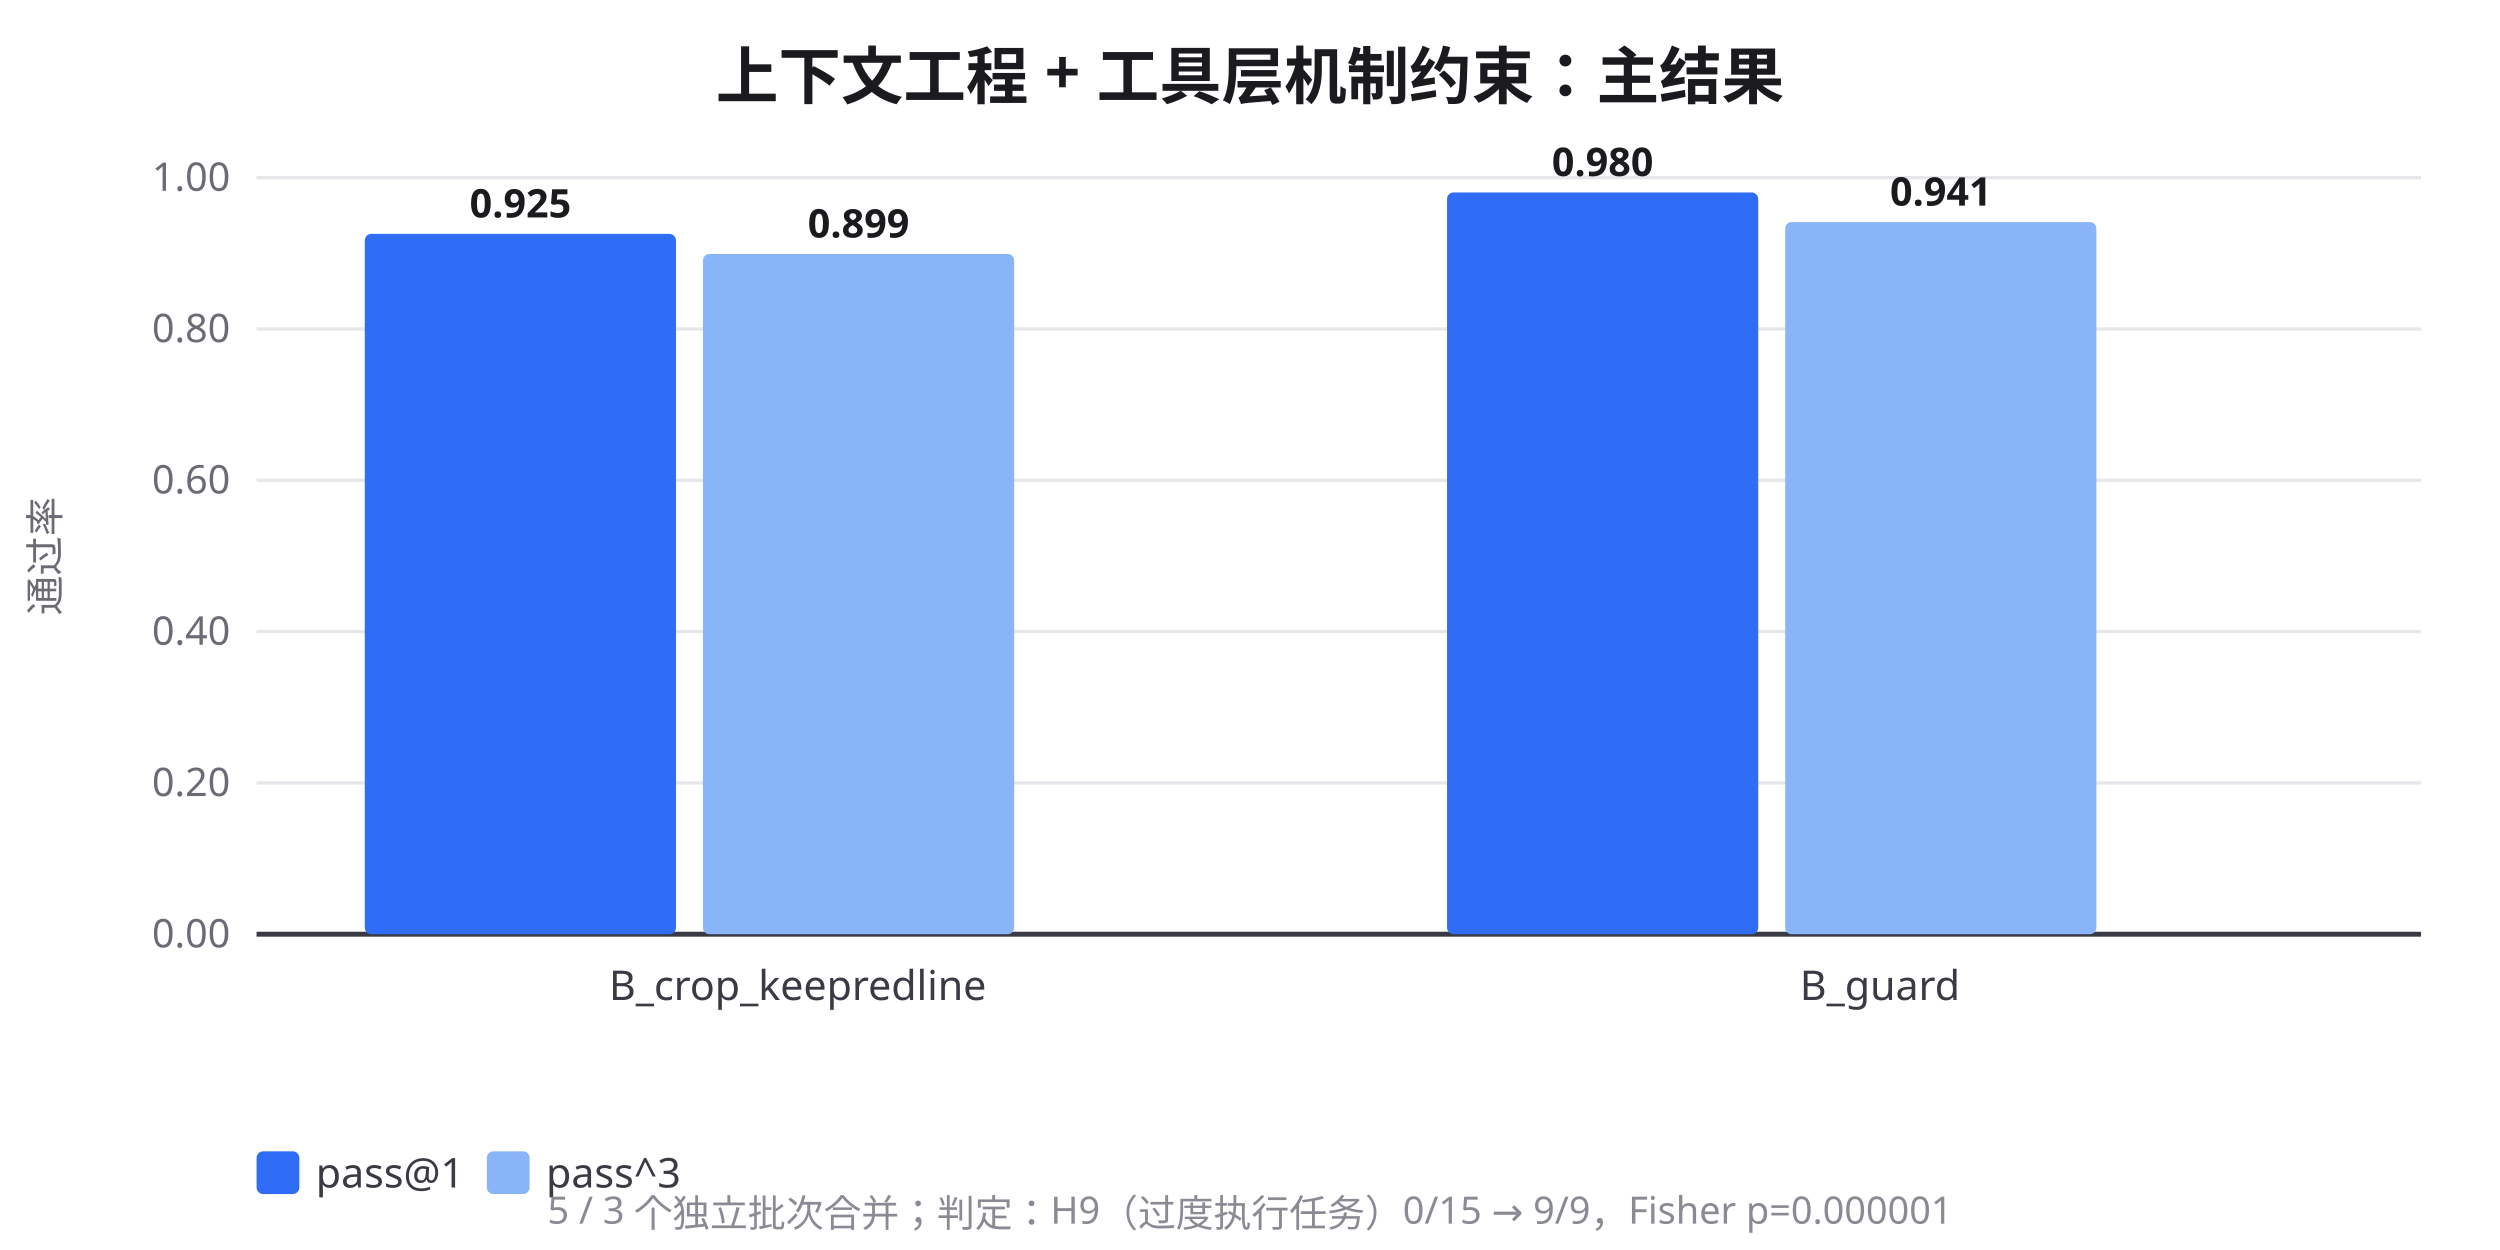
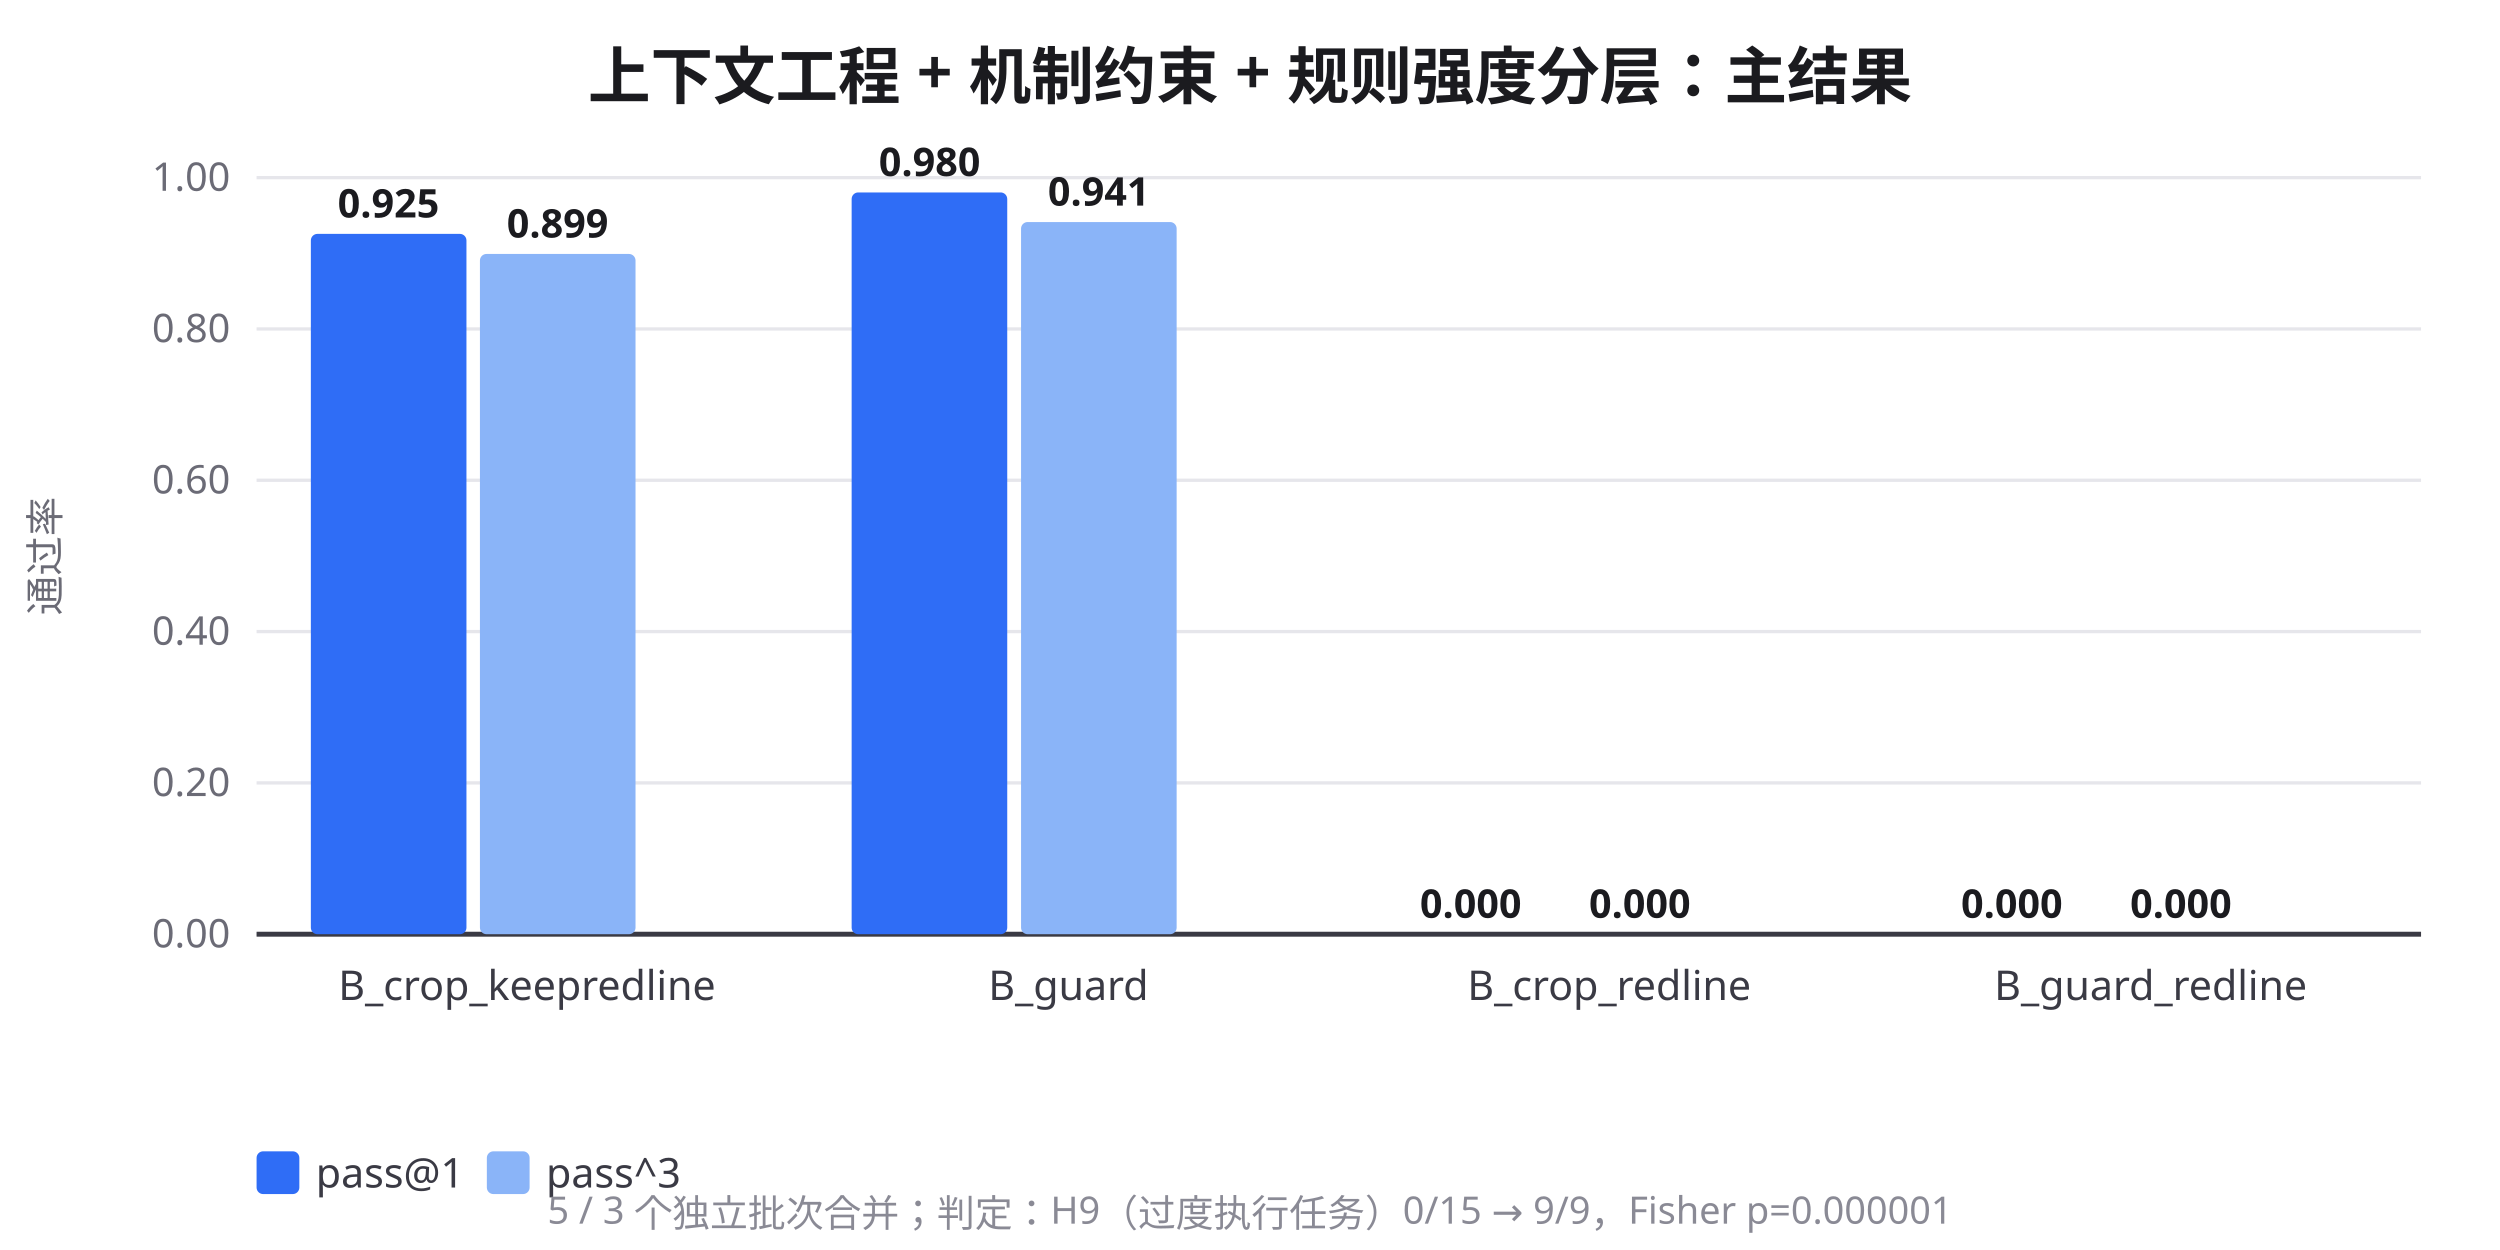
<svg xmlns="http://www.w3.org/2000/svg" width="760" height="380" viewBox="0 0 760 380" font-family="Microsoft YaHei, PingFang SC, Segoe UI, sans-serif">
  <rect width="760" height="380" fill="#ffffff" />
-   <text x="380" y="30" font-size="19" font-weight="600" fill="#1b1b1f" text-anchor="middle">上下文工程 + 工具层机制约束：主结果</text>
+   <text x="380" y="30" font-size="19" font-weight="600" fill="#1b1b1f" text-anchor="middle">上下文工程 + 机制约束 + 规则强度分层：主结果</text>
  <line x1="78" y1="284.0" x2="736" y2="284.0" stroke="#e6e6eb" stroke-width="1" />
  <text x="70" y="288.0" font-size="12" fill="#6b6b76" text-anchor="end">0.00</text>
  <line x1="78" y1="238.0" x2="736" y2="238.0" stroke="#e6e6eb" stroke-width="1" />
  <text x="70" y="242.0" font-size="12" fill="#6b6b76" text-anchor="end">0.20</text>
  <line x1="78" y1="192.0" x2="736" y2="192.0" stroke="#e6e6eb" stroke-width="1" />
  <text x="70" y="196.0" font-size="12" fill="#6b6b76" text-anchor="end">0.40</text>
  <line x1="78" y1="146.0" x2="736" y2="146.0" stroke="#e6e6eb" stroke-width="1" />
  <text x="70" y="150.0" font-size="12" fill="#6b6b76" text-anchor="end">0.60</text>
  <line x1="78" y1="100.0" x2="736" y2="100.0" stroke="#e6e6eb" stroke-width="1" />
  <text x="70" y="104.0" font-size="12" fill="#6b6b76" text-anchor="end">0.80</text>
  <line x1="78" y1="54.0" x2="736" y2="54.0" stroke="#e6e6eb" stroke-width="1" />
  <text x="70" y="58.0" font-size="12" fill="#6b6b76" text-anchor="end">1.00</text>
  <line x1="78" y1="284" x2="736" y2="284" stroke="#3a3a44" stroke-width="1.5" />
-   <rect x="110.9" y="71.1" width="94.6" height="212.9" fill="#2f6df6" rx="2" />
-   <text x="158.2" y="66.1" font-size="12" font-weight="600" fill="#1b1b1f" text-anchor="middle">0.925</text>
-   <rect x="213.7" y="77.2" width="94.6" height="206.8" fill="#8ab4f8" rx="2" />
-   <text x="261.0" y="72.2" font-size="12" font-weight="600" fill="#1b1b1f" text-anchor="middle">0.899</text>
-   <text x="242.5" y="304" font-size="12.5" fill="#3a3a44" text-anchor="middle">B_crop_keepredline</text>
-   <rect x="439.9" y="58.5" width="94.6" height="225.5" fill="#2f6df6" rx="2" />
-   <text x="487.2" y="53.5" font-size="12" font-weight="600" fill="#1b1b1f" text-anchor="middle">0.980</text>
-   <rect x="542.7" y="67.5" width="94.6" height="216.5" fill="#8ab4f8" rx="2" />
-   <text x="590.0" y="62.5" font-size="12" font-weight="600" fill="#1b1b1f" text-anchor="middle">0.941</text>
-   <text x="571.5" y="304" font-size="12.5" fill="#3a3a44" text-anchor="middle">B_guard</text>
+   <rect x="94.5" y="71.1" width="47.3" height="212.9" fill="#2f6df6" rx="2" />
+   <text x="118.1" y="66.1" font-size="12" font-weight="600" fill="#1b1b1f" text-anchor="middle">0.925</text>
+   <rect x="145.9" y="77.2" width="47.3" height="206.8" fill="#8ab4f8" rx="2" />
+   <text x="169.5" y="72.2" font-size="12" font-weight="600" fill="#1b1b1f" text-anchor="middle">0.899</text>
+   <text x="160.2" y="304" font-size="12.5" fill="#3a3a44" text-anchor="middle">B_crop_keepredline</text>
+   <rect x="258.9" y="58.5" width="47.3" height="225.5" fill="#2f6df6" rx="2" />
+   <text x="282.6" y="53.5" font-size="12" font-weight="600" fill="#1b1b1f" text-anchor="middle">0.980</text>
+   <rect x="310.4" y="67.5" width="47.3" height="216.5" fill="#8ab4f8" rx="2" />
+   <text x="334.0" y="62.5" font-size="12" font-weight="600" fill="#1b1b1f" text-anchor="middle">0.941</text>
+   <text x="324.8" y="304" font-size="12.5" fill="#3a3a44" text-anchor="middle">B_guard</text>
+   <rect x="423.4" y="284.0" width="47.3" height="0.0" fill="#2f6df6" rx="2" />
+   <text x="447.1" y="279.0" font-size="12" font-weight="600" fill="#1b1b1f" text-anchor="middle">0.000</text>
+   <rect x="474.9" y="284.0" width="47.3" height="0.0" fill="#8ab4f8" rx="2" />
+   <text x="498.5" y="279.0" font-size="12" font-weight="600" fill="#1b1b1f" text-anchor="middle">0.000</text>
+   <text x="489.2" y="304" font-size="12.5" fill="#3a3a44" text-anchor="middle">B_crop_redline</text>
+   <rect x="588.0" y="284.0" width="47.3" height="0.0" fill="#2f6df6" rx="2" />
+   <text x="611.6" y="279.0" font-size="12" font-weight="600" fill="#1b1b1f" text-anchor="middle">0.000</text>
+   <rect x="639.4" y="284.0" width="47.3" height="0.0" fill="#8ab4f8" rx="2" />
+   <text x="663.0" y="279.0" font-size="12" font-weight="600" fill="#1b1b1f" text-anchor="middle">0.000</text>
+   <text x="653.8" y="304" font-size="12.5" fill="#3a3a44" text-anchor="middle">B_guard_redline</text>
  <rect x="78" y="350" width="13" height="13" fill="#2f6df6" rx="2" />
  <text x="96" y="361" font-size="12.5" fill="#3a3a44">pass@1</text>
  <rect x="148" y="350" width="13" height="13" fill="#8ab4f8" rx="2" />
  <text x="166" y="361" font-size="12.5" fill="#3a3a44">pass^3</text>
  <text x="18" y="169" font-size="12" fill="#6b6b76" transform="rotate(-90 18 169)" text-anchor="middle">通过率</text>
  <text x="380" y="372" font-size="11.5" fill="#8a8a95" text-anchor="middle">5 / 3 个独立批次合并；判定：H9（过度执行任务）0/15 → 9/9，Fisher p=0.000001</text>
</svg>
